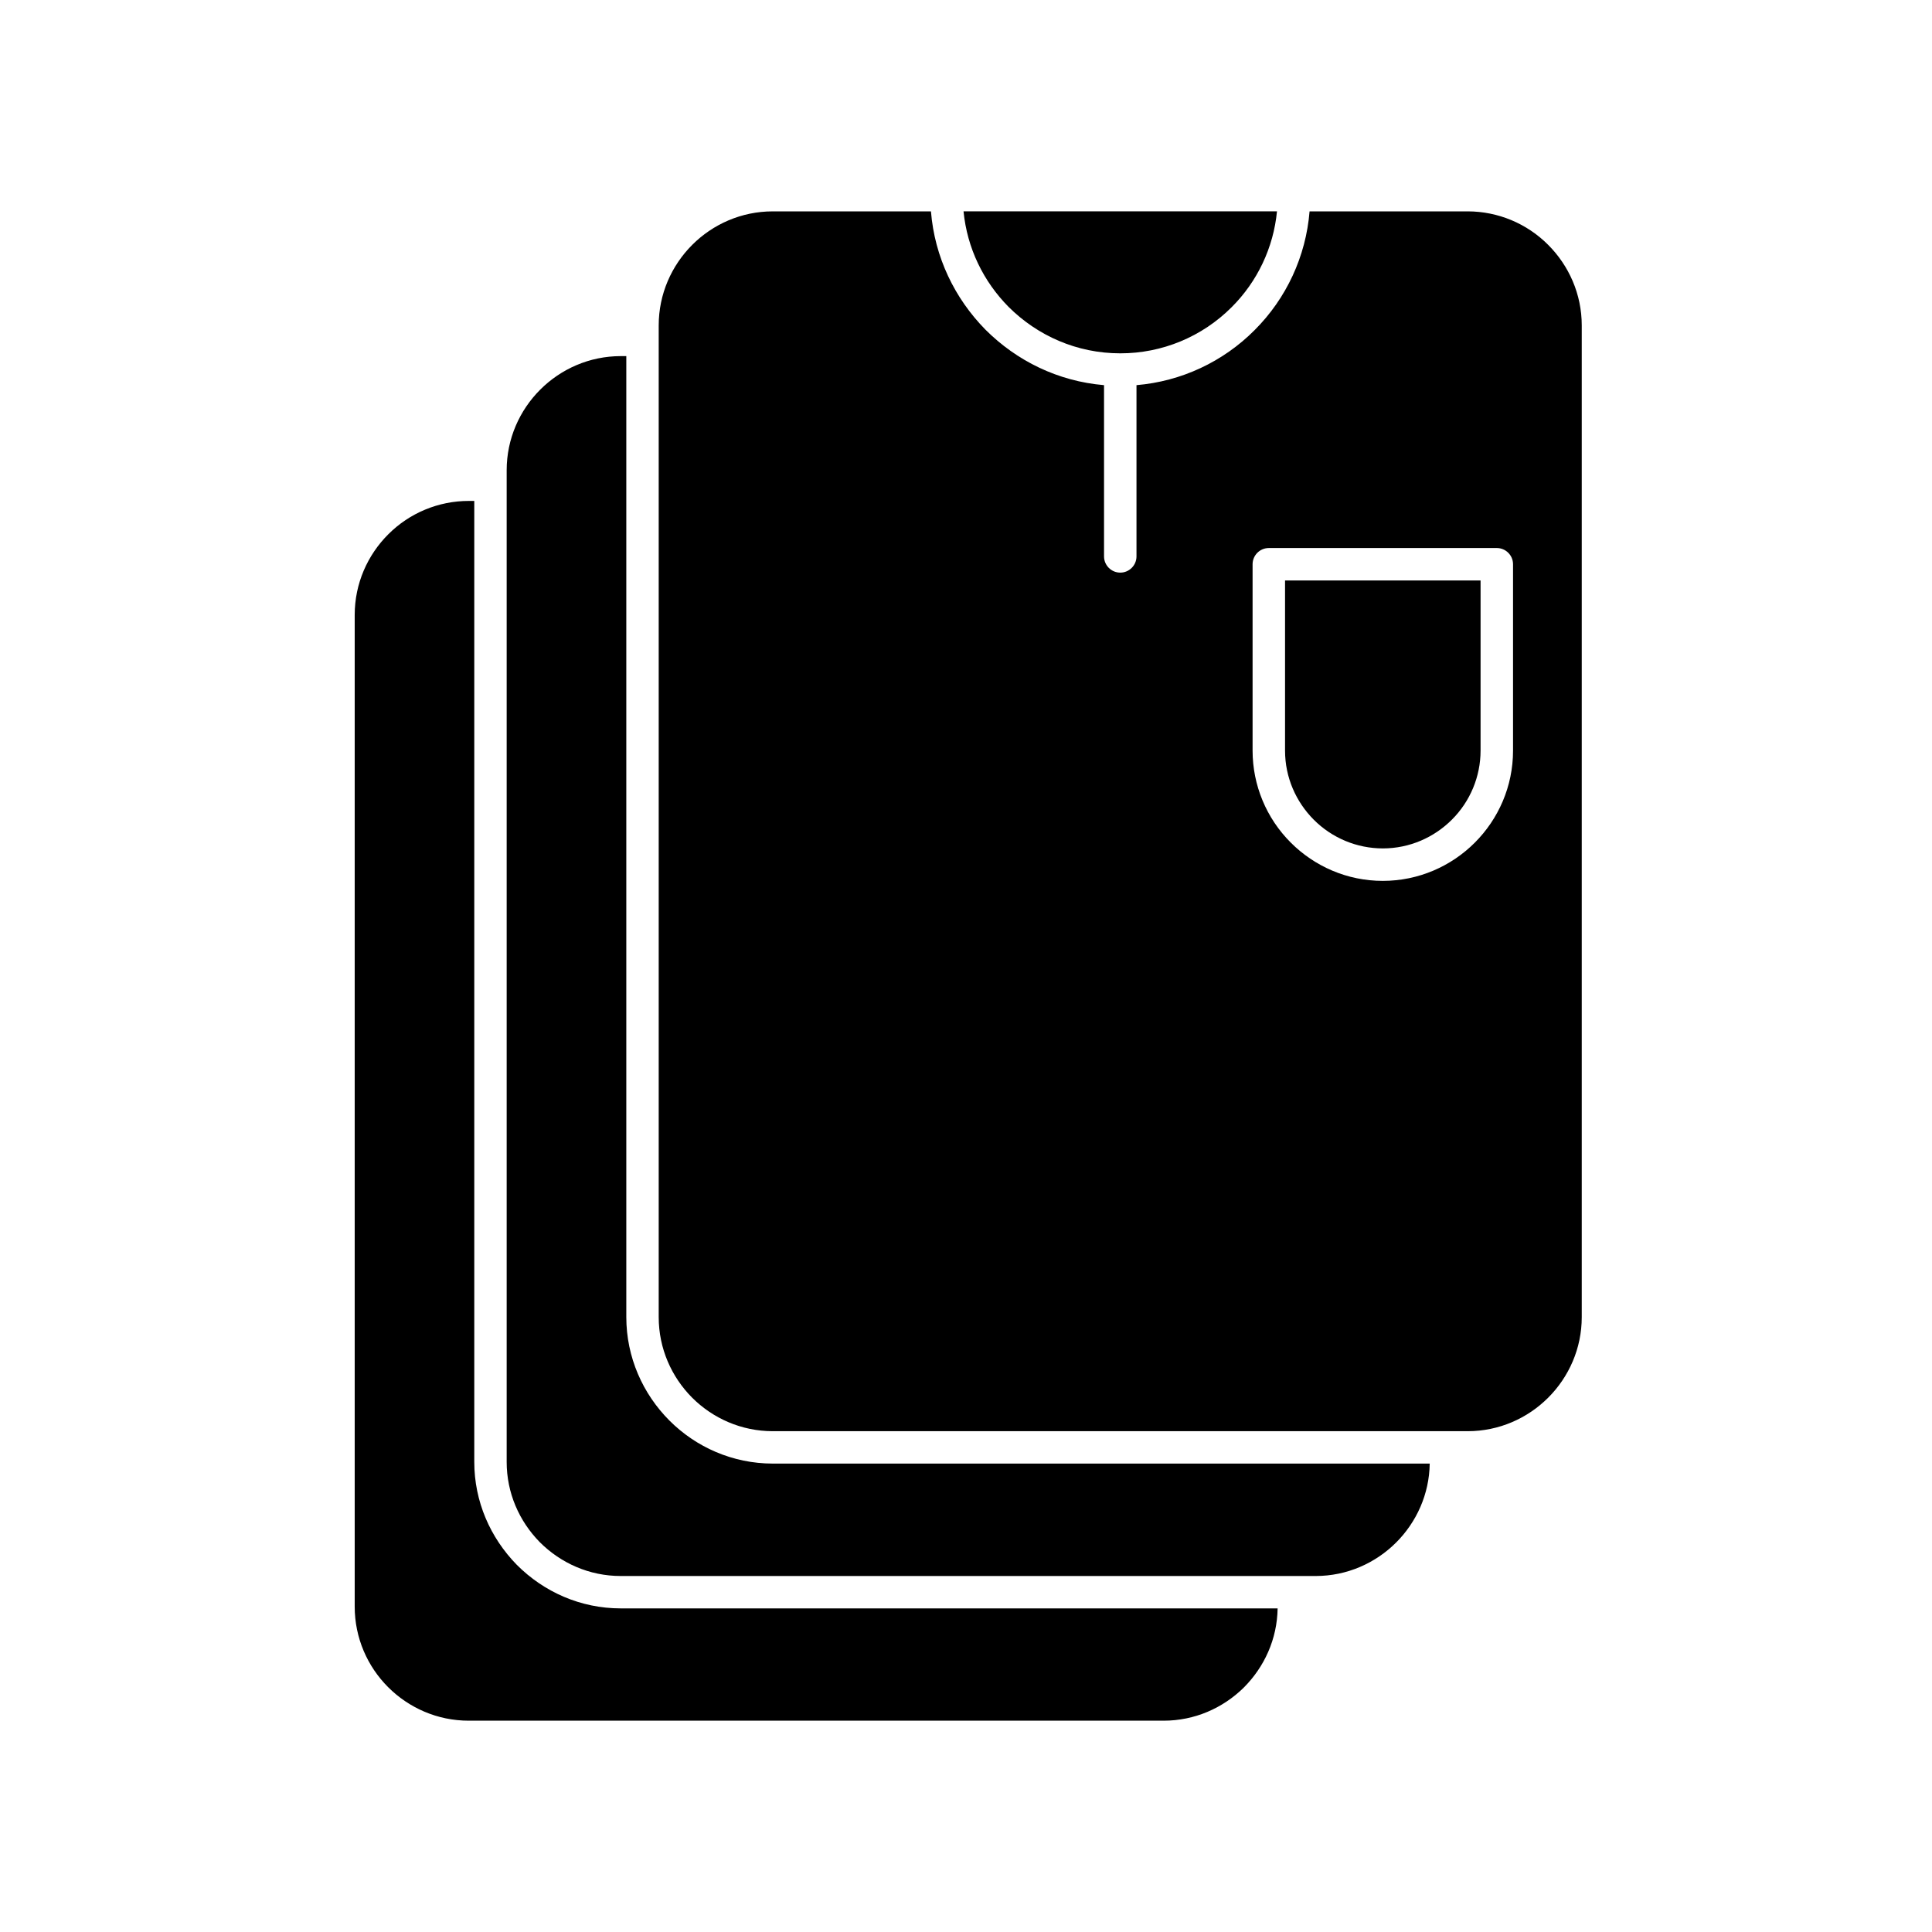
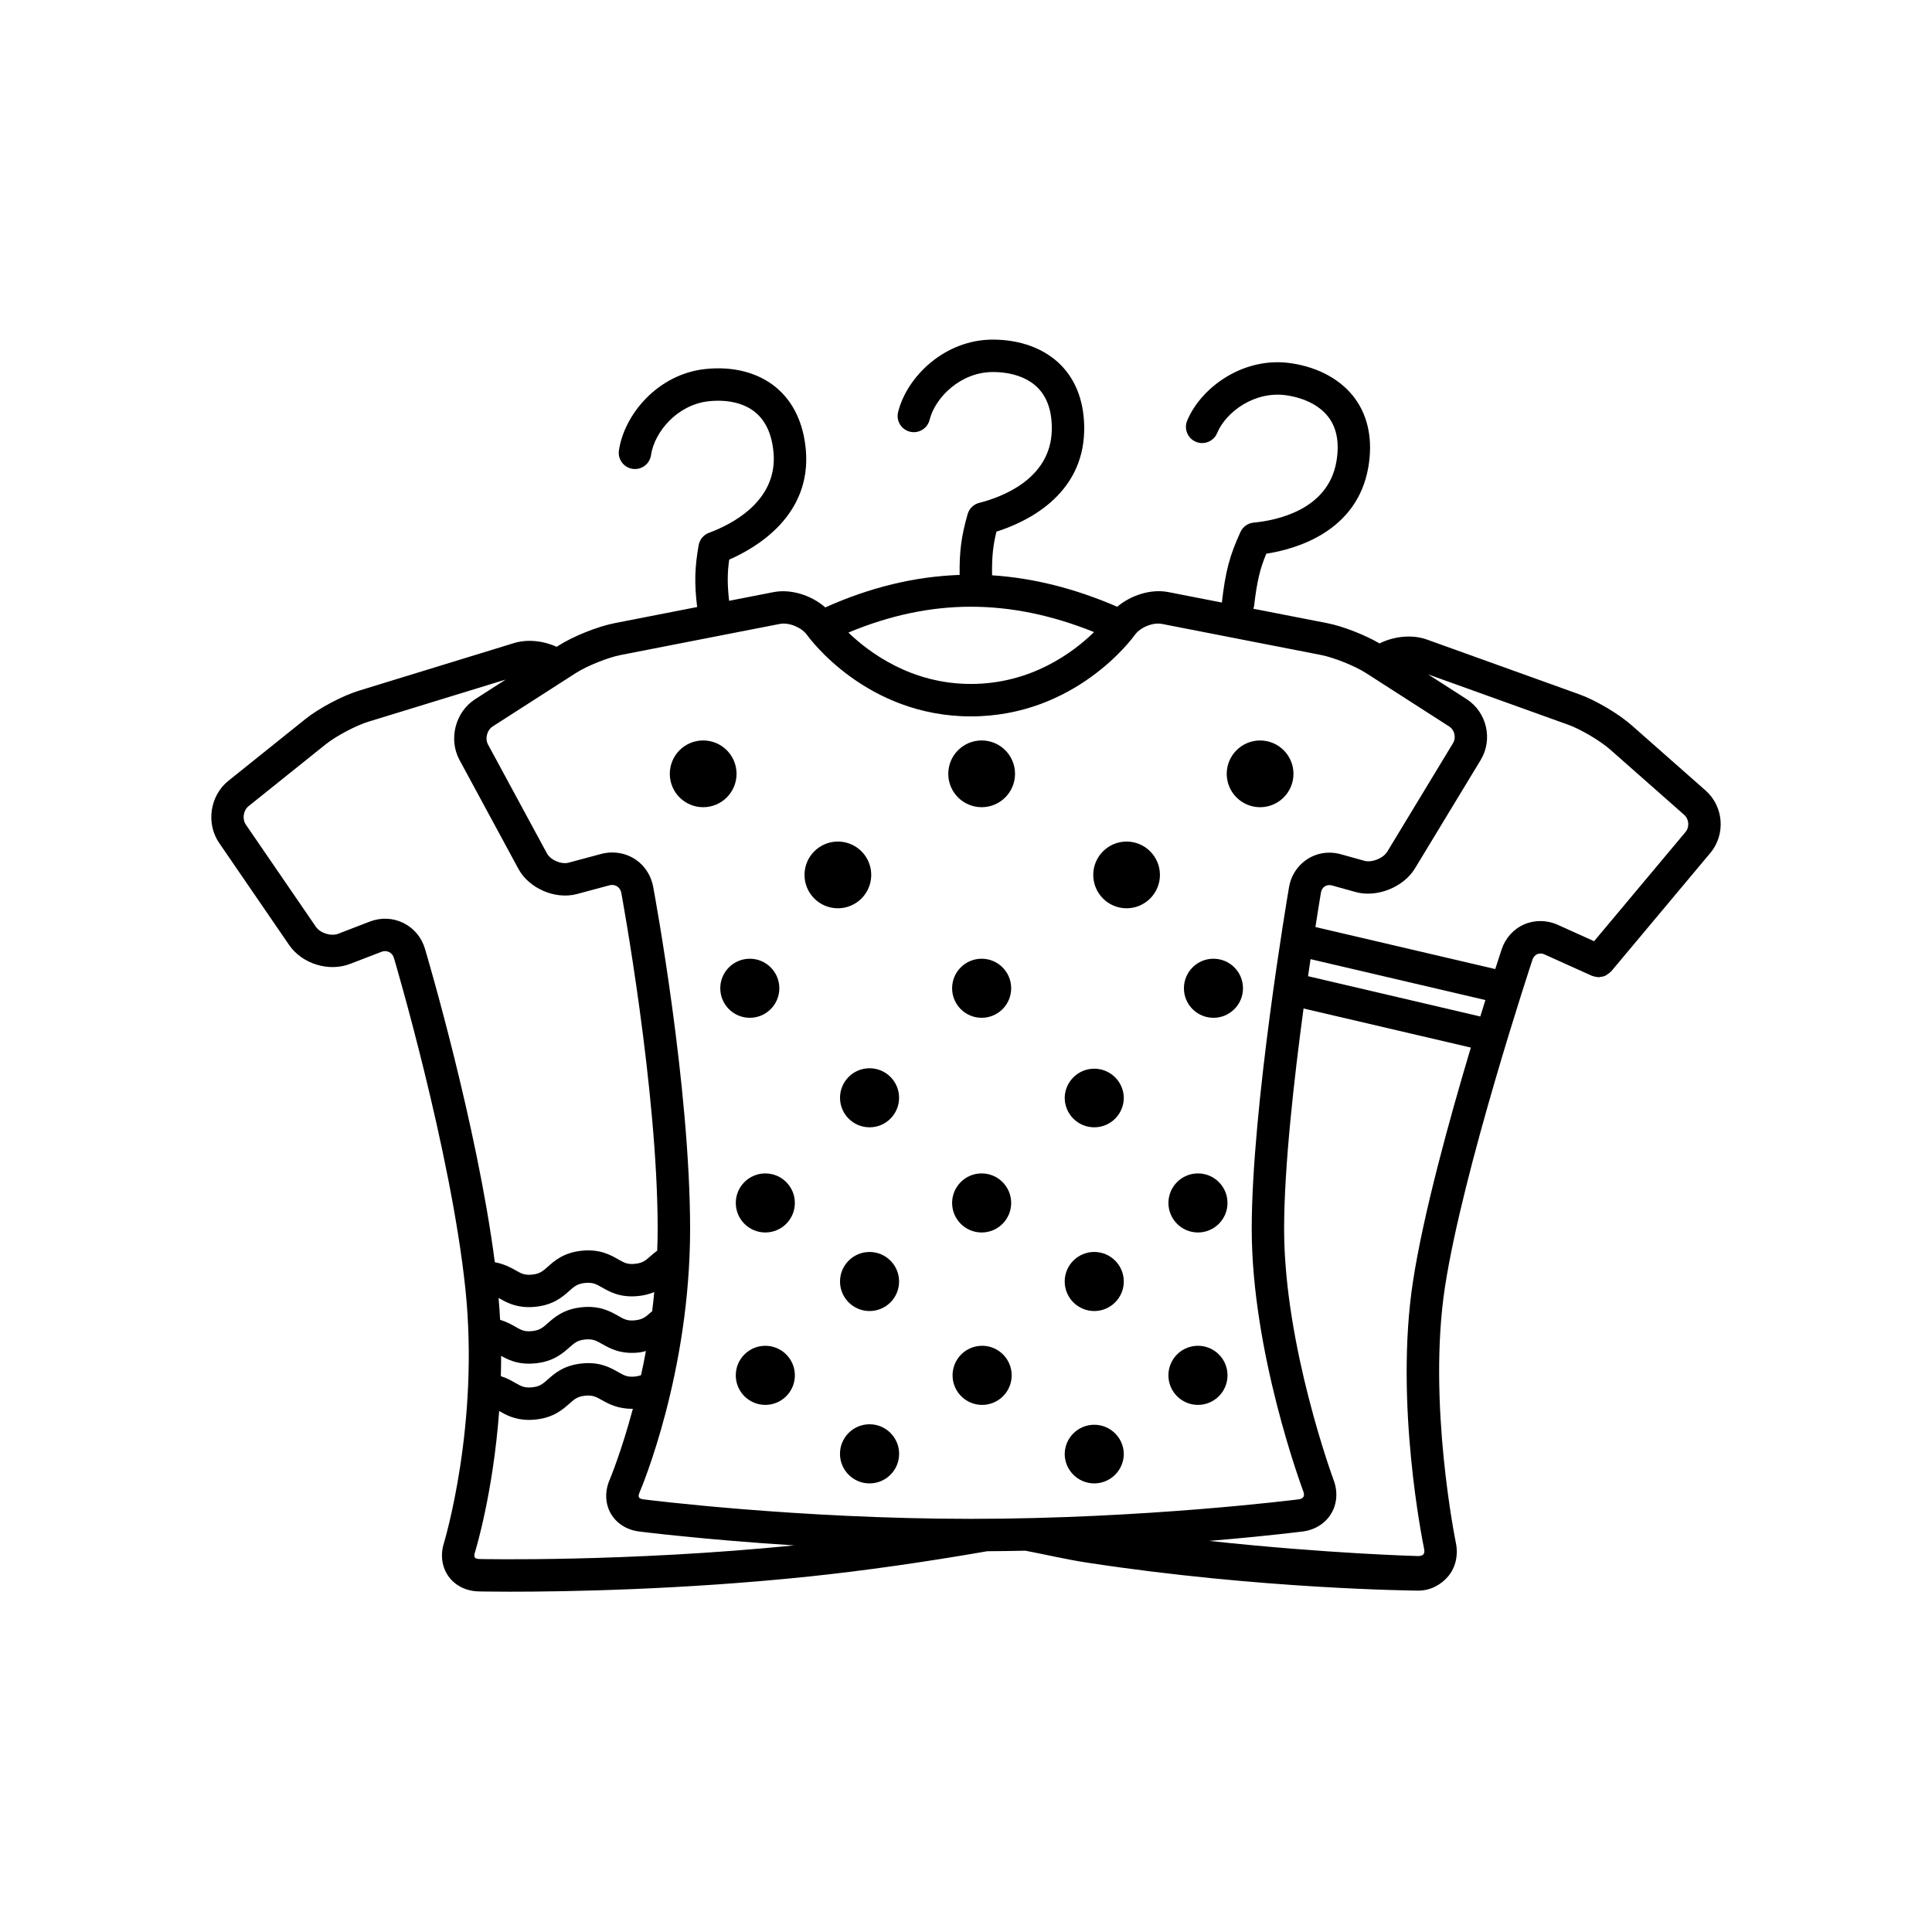
<svg xmlns="http://www.w3.org/2000/svg" viewBox="0 0 256 256" fill="none">
-   <path d="M150.591 73.726c0 1.184-.966 2.15-2.15 2.15a2.155 2.155 0 01-2.151-2.15V51.034c-6.09-.512-11.568-3.209-15.71-7.35-4.091-4.159-6.737-9.62-7.224-15.677h-20.961c-4.158 0-7.938 1.706-10.669 4.436-2.738 2.739-4.444 6.519-4.444 10.677v131.408c0 4.158 1.706 7.939 4.436 10.677 2.739 2.731 6.519 4.436 10.677 4.436h92.082c4.15 0 7.93-1.705 10.669-4.444 2.738-2.739 4.444-6.519 4.444-10.669V43.12c0-4.15-1.706-7.93-4.444-10.669a15.059 15.059 0 00-10.669-4.444h-20.952a25.094 25.094 0 01-7.292 15.744 25.04 25.04 0 01-15.642 7.283v22.692zm17.525-1.11h30.218c1.185 0 2.151.967 2.151 2.151v24.698c0 4.747-1.941 9.065-5.066 12.19s-7.443 5.066-12.19 5.066-9.064-1.941-12.19-5.066a17.226 17.226 0 01-5.065-12.19V74.767c0-1.184.966-2.15 2.15-2.15h-.008zm28.067 4.302h-25.908v22.547c0 3.562 1.462 6.796 3.805 9.149a12.929 12.929 0 009.149 3.805c3.562 0 6.805-1.462 9.148-3.805a12.925 12.925 0 003.806-9.149V76.918zM169.309 213.12h-87.05c-5.344 0-10.2-2.184-13.778-5.771-3.503-3.579-5.637-8.376-5.637-13.643V66.375h-.73a15.062 15.062 0 00-10.67 4.427C48.705 73.541 47 77.321 47 81.479v131.408c0 4.158 1.697 7.939 4.427 10.669 2.739 2.739 6.52 4.444 10.678 4.444h92.081c4.099 0 7.838-1.655 10.61-4.377 2.747-2.747 4.436-6.443 4.495-10.509l.018.007zm20.146-19.187h-87.051c-5.335 0-10.19-2.185-13.702-5.704-3.52-3.529-5.713-8.384-5.713-13.711V47.187h-.73c-4.159 0-7.94 1.706-10.678 4.444-2.739 2.739-4.444 6.52-4.444 10.678v131.407c0 4.108 1.655 7.838 4.377 10.619 2.797 2.797 6.578 4.494 10.736 4.494h92.081c4.151 0 7.931-1.705 10.669-4.444 2.689-2.688 4.386-6.385 4.445-10.442l.01-.009zM127.673 28c.479 4.898 2.638 9.291 5.957 12.652 3.839 3.83 9.056 6.166 14.81 6.166a20.8 20.8 0 0014.752-6.107A20.753 20.753 0 00169.207 28h-41.541.007z" fill="currentColor" />
+   <path d="M93.175 106.958a4.422 4.422 0 100-8.845 4.422 4.422 0 000 8.845zM110.955 120.35a4.42 4.42 0 10.001-8.839 4.42 4.42 0 00-.001 8.839zM149.276 120.352a4.425 4.425 0 004.422-4.422 4.428 4.428 0 00-4.422-4.42 4.423 4.423 0 00-4.416 4.42c0 2.44 1.98 4.422 4.416 4.422zM130.073 106.958a4.422 4.422 0 10.001-8.845 4.422 4.422 0 00-.001 8.845zM166.967 106.96a4.428 4.428 0 004.425-4.424c0-2.44-1.987-4.42-4.425-4.42a4.425 4.425 0 00-4.42 4.42 4.427 4.427 0 004.42 4.424zM99.353 134.863a3.913 3.913 0 100-7.826 3.913 3.913 0 000 7.826zM115.22 149.374a3.913 3.913 0 100-7.826 3.913 3.913 0 000 7.826zM144.991 149.374a3.917 3.917 0 003.918-3.913 3.916 3.916 0 00-7.831 0 3.916 3.916 0 003.913 3.913zM130.073 134.863a3.913 3.913 0 10.001-7.827 3.913 3.913 0 00-.001 7.827zM160.789 134.863a3.913 3.913 0 10.001-7.827 3.913 3.913 0 00-.001 7.827zM101.409 163.31a3.913 3.913 0 100-7.826 3.913 3.913 0 000 7.826zM115.22 173.719a3.913 3.913 0 100-7.826 3.913 3.913 0 000 7.826zM144.991 173.719a3.92 3.92 0 003.918-3.915 3.92 3.92 0 00-3.918-3.914 3.917 3.917 0 00-3.913 3.914 3.919 3.919 0 003.913 3.915zM130.073 163.31a3.913 3.913 0 10.001-7.827 3.913 3.913 0 00-.001 7.827zM158.736 163.31a3.913 3.913 0 100-7.826 3.913 3.913 0 000 7.826zM101.409 186.155a3.915 3.915 0 100-7.83 3.915 3.915 0 000 7.83zM115.22 196.559a3.918 3.918 0 100-7.836 3.918 3.918 0 000 7.836zM144.991 196.559a3.922 3.922 0 003.918-3.918 3.916 3.916 0 00-7.831 0 3.921 3.921 0 003.913 3.918zM130.073 186.155a3.916 3.916 0 100-7.831 3.916 3.916 0 000 7.831zM158.736 186.155a3.916 3.916 0 100-7.833 3.916 3.916 0 000 7.833z" fill="currentColor" />
+   <path d="M226.01 104.756l-9.816-8.66c-1.722-1.52-4.764-3.316-6.924-4.093l-20.189-7.258c-1.956-.7-4.34-.451-6.285.51-1.96-1.141-4.871-2.28-6.936-2.683l-9.789-1.912c.029-.109.083-.206.096-.322.389-3.351.8-5.004 1.624-6.969 3.936-.609 12.047-2.909 13.521-11.475.602-3.507.006-6.627-1.725-9.03-1.789-2.484-4.78-4.162-8.424-4.72-6.274-.977-11.974 3.1-13.854 7.587a2.145 2.145 0 001.151 2.811 2.153 2.153 0 002.814-1.153c1.215-2.898 5.077-5.64 9.242-5 2.491.382 4.478 1.442 5.589 2.987 1.058 1.464 1.384 3.413.975 5.786-1.111 6.465-8.035 7.81-10.964 8.087a2.15 2.15 0 00-1.747 1.24c-1.435 3.125-1.991 5.22-2.466 9.351l-7.098-1.386c-2.269-.447-4.947.4-6.763 1.944-5.602-2.42-11.117-3.813-16.586-4.167-.04-2.51.14-4.02.582-5.788 3.8-1.2 11.464-4.7 11.624-13.392.063-3.558-.997-6.55-3.073-8.664-2.149-2.185-5.356-3.387-9.038-3.387-6.351 0-11.369 4.878-12.547 9.598a2.147 2.147 0 004.169 1.04c.765-3.049 4.183-6.342 8.378-6.342 2.525 0 4.642.746 5.974 2.102 1.266 1.289 1.888 3.166 1.842 5.575-.122 6.558-6.762 8.938-9.611 9.658a2.15 2.15 0 00-1.54 1.494c-.82 2.866-1.1 4.873-1.06 8.055-5.945.21-11.856 1.64-17.801 4.305-1.815-1.598-4.542-2.478-6.857-2.025l-5.887 1.15c-.256-2.279-.23-3.74.013-5.459 3.651-1.59 10.907-5.875 10.154-14.537-.309-3.543-1.678-6.41-3.96-8.292-2.36-1.95-5.678-2.82-9.347-2.424-6.316.664-10.794 6.044-11.47 10.86a2.148 2.148 0 004.253.596c.439-3.114 3.495-6.747 7.666-7.187 2.506-.265 4.698.258 6.162 1.466 1.396 1.151 2.207 2.952 2.416 5.352.568 6.535-5.787 9.597-8.545 10.61a2.156 2.156 0 00-1.378 1.645c-.517 2.958-.584 4.987-.2 8.194l-10.938 2.138c-2.253.44-5.526 1.755-7.46 2.995l-.218.14c-1.782-.813-3.888-1.04-5.675-.489l-20.51 6.296c-2.192.673-5.317 2.326-7.106 3.762l-10.213 8.191c-2.44 1.958-2.985 5.649-1.216 8.227l9.276 13.529c1.704 2.484 5.242 3.587 8.06 2.504l4.164-1.604a1.242 1.242 0 011.018.027c.307.149.533.431.642.789.076.251 7.53 25.449 9.463 43.795 1.904 18.074-2.798 33.596-2.847 33.752-.487 1.573-.258 3.178.622 4.4.88 1.222 2.331 1.947 3.974 1.984.055 0 1.573.038 4.213.038 7.211 0 22.793-.244 39.791-2.035 7.16-.754 15.038-1.876 23.405-3.327a318.89 318.89 0 005.047-.071c2.746.524 5.458 1.164 8.102 1.571 23.08 3.54 43.658 3.718 43.863 3.718h.135c1.569 0 3-.782 3.94-1.911.971-1.16 1.338-2.812 1.007-4.4-.038-.185-3.8-18.607-1.445-33.943 2.387-15.549 11.496-43.056 11.587-43.334.145-.44.42-.651.627-.74.211-.091.544-.16.969.029l6.298 2.84c.024.009.051.005.075.016.194.078.389.115.596.135.058.007.122.034.186.034.007 0 .016.004.025.004.062 0 .127-.038.189-.042a2.22 2.22 0 00.638-.138c.097-.042.175-.111.264-.164.167-.1.322-.207.458-.349.033-.031.071-.045.1-.076l13.158-15.718c2.035-2.442 1.758-6.142-.629-8.251zm-81.041-21.002c-2.731 2.666-8.311 6.873-16.32 6.873-7.891 0-13.46-4.14-16.231-6.809 10.893-4.542 21.358-4.564 32.551-.064zm-62.71 3.035l21.061-4.113c1.246-.245 2.92.491 3.593 1.431.316.442 7.882 10.818 21.736 10.818 13.858 0 21.427-10.376 21.74-10.818.673-.94 2.356-1.682 3.593-1.431l21.061 4.113c1.709.334 4.495 1.454 5.962 2.396l11.011 7.071c.729.467.965 1.482.514 2.22l-8.712 14.378c-.533.88-2.057 1.484-3.042 1.204l-3.111-.866a5.662 5.662 0 00-1.522-.211c-2.643 0-4.887 1.917-5.338 4.56-.205 1.184-4.945 29.187-4.945 45.293 0 16.301 6.56 34.05 6.84 34.796.109.294.114.545.012.716-.105.167-.327.282-.636.324-.204.027-20.358 2.585-43.427 2.585-23.063 0-43.223-2.558-43.425-2.589-.28-.036-.487-.129-.558-.258-.073-.129-.049-.355.063-.615.273-.64 6.713-15.872 6.713-34.956 0-18.854-4.693-44.265-4.893-45.336-.5-2.676-2.73-4.543-5.42-4.543-.498 0-.994.067-1.483.196l-4.31 1.156c-.963.26-2.385-.349-2.863-1.229l-7.807-14.427c-.429-.791-.138-1.911.62-2.398L76.3 89.183c1.465-.943 4.252-2.063 5.96-2.394zm1.898 95.608c-1.022.109-1.455-.14-2.253-.594-1.027-.586-2.44-1.388-4.825-1.135-2.39.249-3.6 1.327-4.484 2.107-.682.606-1.062.942-2.08 1.051-1.018.106-1.456-.142-2.253-.596-.514-.293-1.118-.635-1.898-.88.024-.882.04-1.778.04-2.691.862.482 1.98 1.036 3.68 1.036.278 0 .571-.018.88-.047 2.389-.249 3.6-1.325 4.482-2.107.685-.604 1.062-.942 2.08-1.051 1.025-.098 1.46.142 2.256.596 1.026.584 2.435 1.377 4.822 1.133.371-.04.673-.124.984-.2a96.047 96.047 0 01-.648 3.2c-.22.082-.467.142-.783.178zm2.256-8.647a4.697 4.697 0 01-.182.147c-.685.606-1.058.942-2.076 1.051-1.022.109-1.458-.14-2.255-.598-1.027-.582-2.438-1.38-4.827-1.131-2.391.249-3.6 1.327-4.485 2.107-.684.606-1.062.942-2.08 1.051-1.017.111-1.455-.14-2.253-.596-.531-.302-1.169-.655-1.987-.898a82.683 82.683 0 00-.204-2.897.676.676 0 01.067.035c.893.509 2.077 1.18 3.944 1.18.278 0 .571-.015.88-.046 2.391-.247 3.6-1.327 4.482-2.107.685-.607 1.063-.94 2.08-1.049 1.023-.1 1.458.138 2.254.593 1.026.587 2.438 1.389 4.822 1.136a7.379 7.379 0 002.096-.52 60.512 60.512 0 01-.276 2.542zm-30.102-48.034c-.454-1.52-1.47-2.731-2.863-3.418-1.395-.684-2.975-.751-4.455-.18l-4.165 1.605c-.969.369-2.389-.069-2.976-.925l-9.275-13.529c-.509-.742-.34-1.888.362-2.451l10.214-8.189c1.36-1.09 4.013-2.495 5.68-3.006l18.178-5.578-4.05 2.602c-2.635 1.691-3.562 5.307-2.073 8.056l7.805 14.427c1.404 2.593 4.893 4.106 7.753 3.333l4.311-1.156c.74-.2 1.425.243 1.565.983.046.26 4.822 26.093 4.822 44.551 0 .971-.027 1.929-.06 2.88-.322.231-.602.469-.851.691-.684.607-1.058.942-2.076 1.049-1.022.109-1.455-.142-2.253-.598-1.027-.584-2.438-1.38-4.825-1.135-2.393.253-3.602 1.326-4.484 2.111-.682.604-1.062.942-2.08 1.051-1.018.109-1.456-.142-2.253-.6-.67-.38-1.534-.822-2.696-1.038-2.376-18.28-8.962-40.547-9.256-41.536zm7.195 80.861c-.282-.007-.502-.08-.589-.2-.087-.122-.087-.349-.004-.618.142-.455 2.433-8.002 3.229-18.791.893.509 2.073 1.176 3.94 1.176.278 0 .57-.016.88-.047 2.389-.249 3.6-1.327 4.482-2.107.684-.604 1.062-.942 2.08-1.051 1.022-.1 1.458.14 2.253.596.912.517 2.16 1.16 4.08 1.142-1.542 5.755-3.053 9.356-3.084 9.424-.649 1.514-.591 3.132.158 4.445.749 1.309 2.113 2.178 3.742 2.384.129.018 8.482 1.076 20.567 1.843-22.22 2.22-41.536 1.813-41.734 1.804zm123.717-36.754c-2.471 16.118 1.324 34.654 1.484 35.434.062.302.029.553-.098.704-.128.154-.382.209-.677.227-.154-.004-11.996-.315-27.712-2.011 7.525-.627 12.303-1.233 12.4-1.247 1.612-.204 2.983-1.064 3.765-2.36.782-1.295.904-2.915.335-4.435-.064-.176-6.568-17.785-6.568-33.294 0-8.198 1.315-19.865 2.575-29.211l22.167 5.18c-2.813 9.406-6.289 21.984-7.671 31.013zm8.924-35.133l-22.822-5.338c.113-.78.222-1.536.329-2.26l23.169 5.42c-.216.691-.44 1.413-.676 2.178zm27.192-24.443l-12.114 14.469-4.811-2.173c-1.435-.647-3.058-.665-4.46-.053-1.4.611-2.487 1.82-2.98 3.311-.062.191-.373 1.129-.847 2.604l-23.829-5.571c.434-2.778.725-4.5.734-4.569.126-.727.748-1.14 1.473-.935l3.111.866c2.82.791 6.365-.638 7.869-3.12l8.716-14.378c1.646-2.722.811-6.337-1.867-8.06l-5.105-3.28 18.585 6.68c1.642.591 4.225 2.12 5.533 3.274l9.814 8.657c.651.576.729 1.616.178 2.278z" fill="currentColor" />
</svg>
